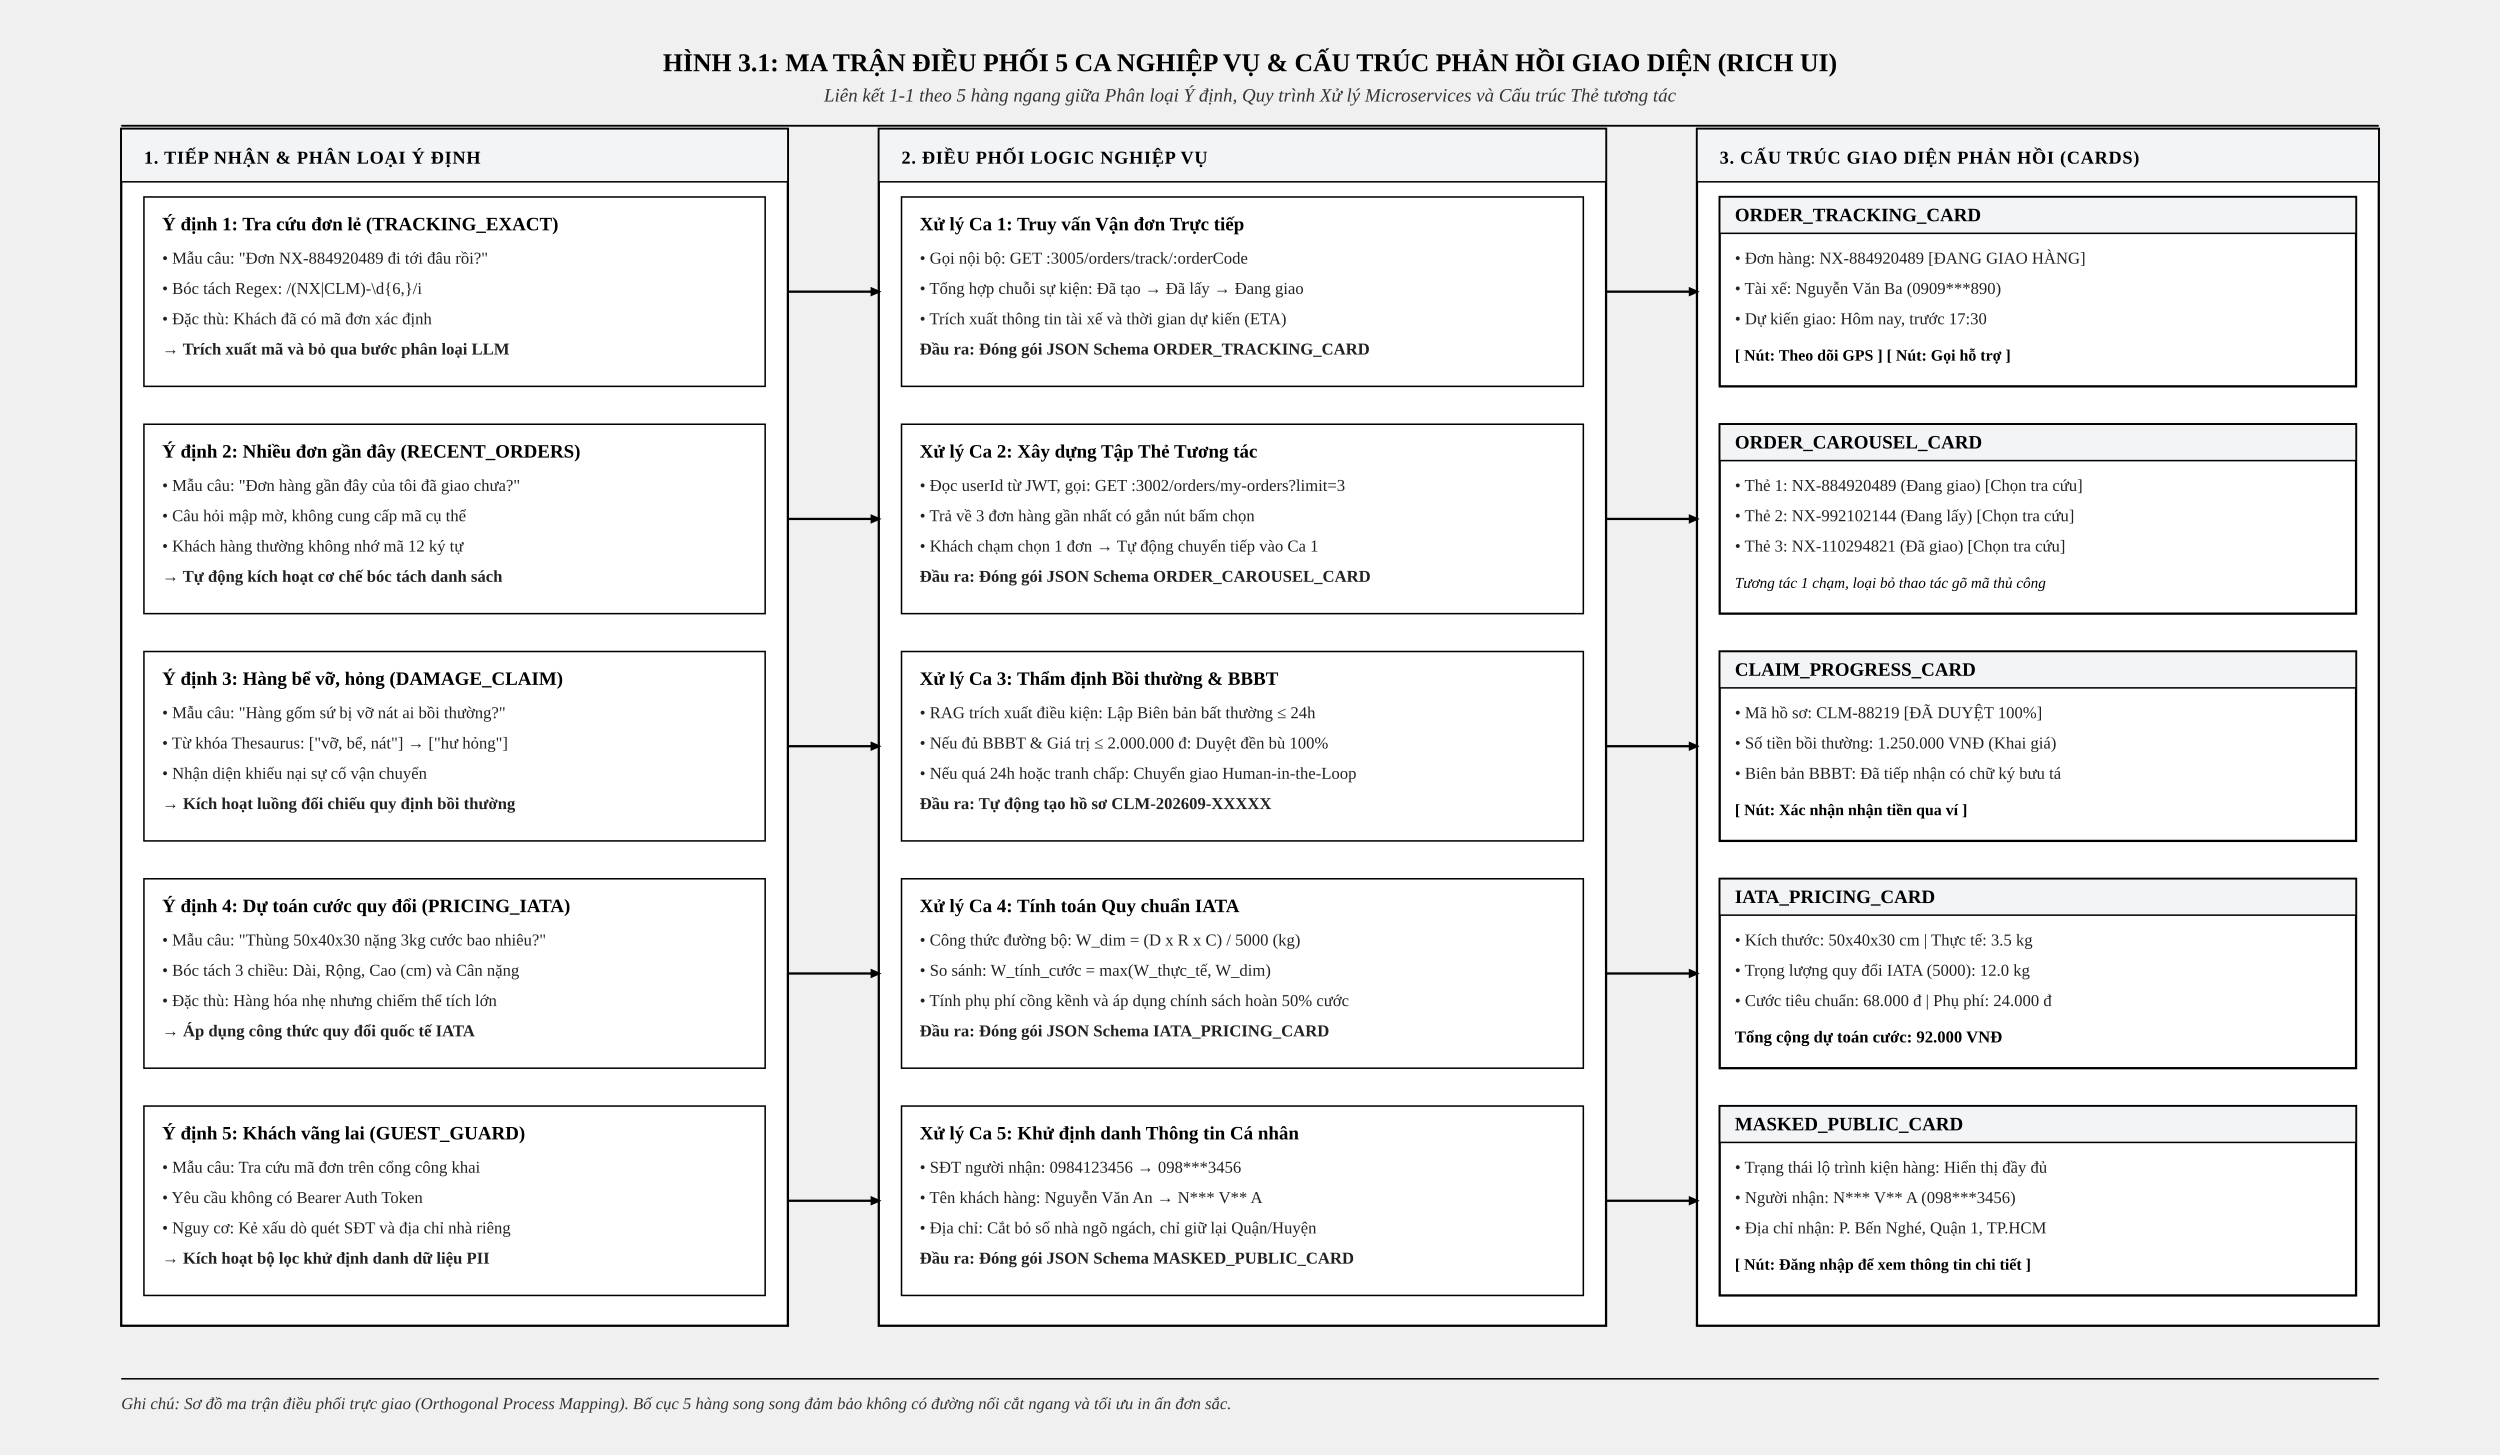
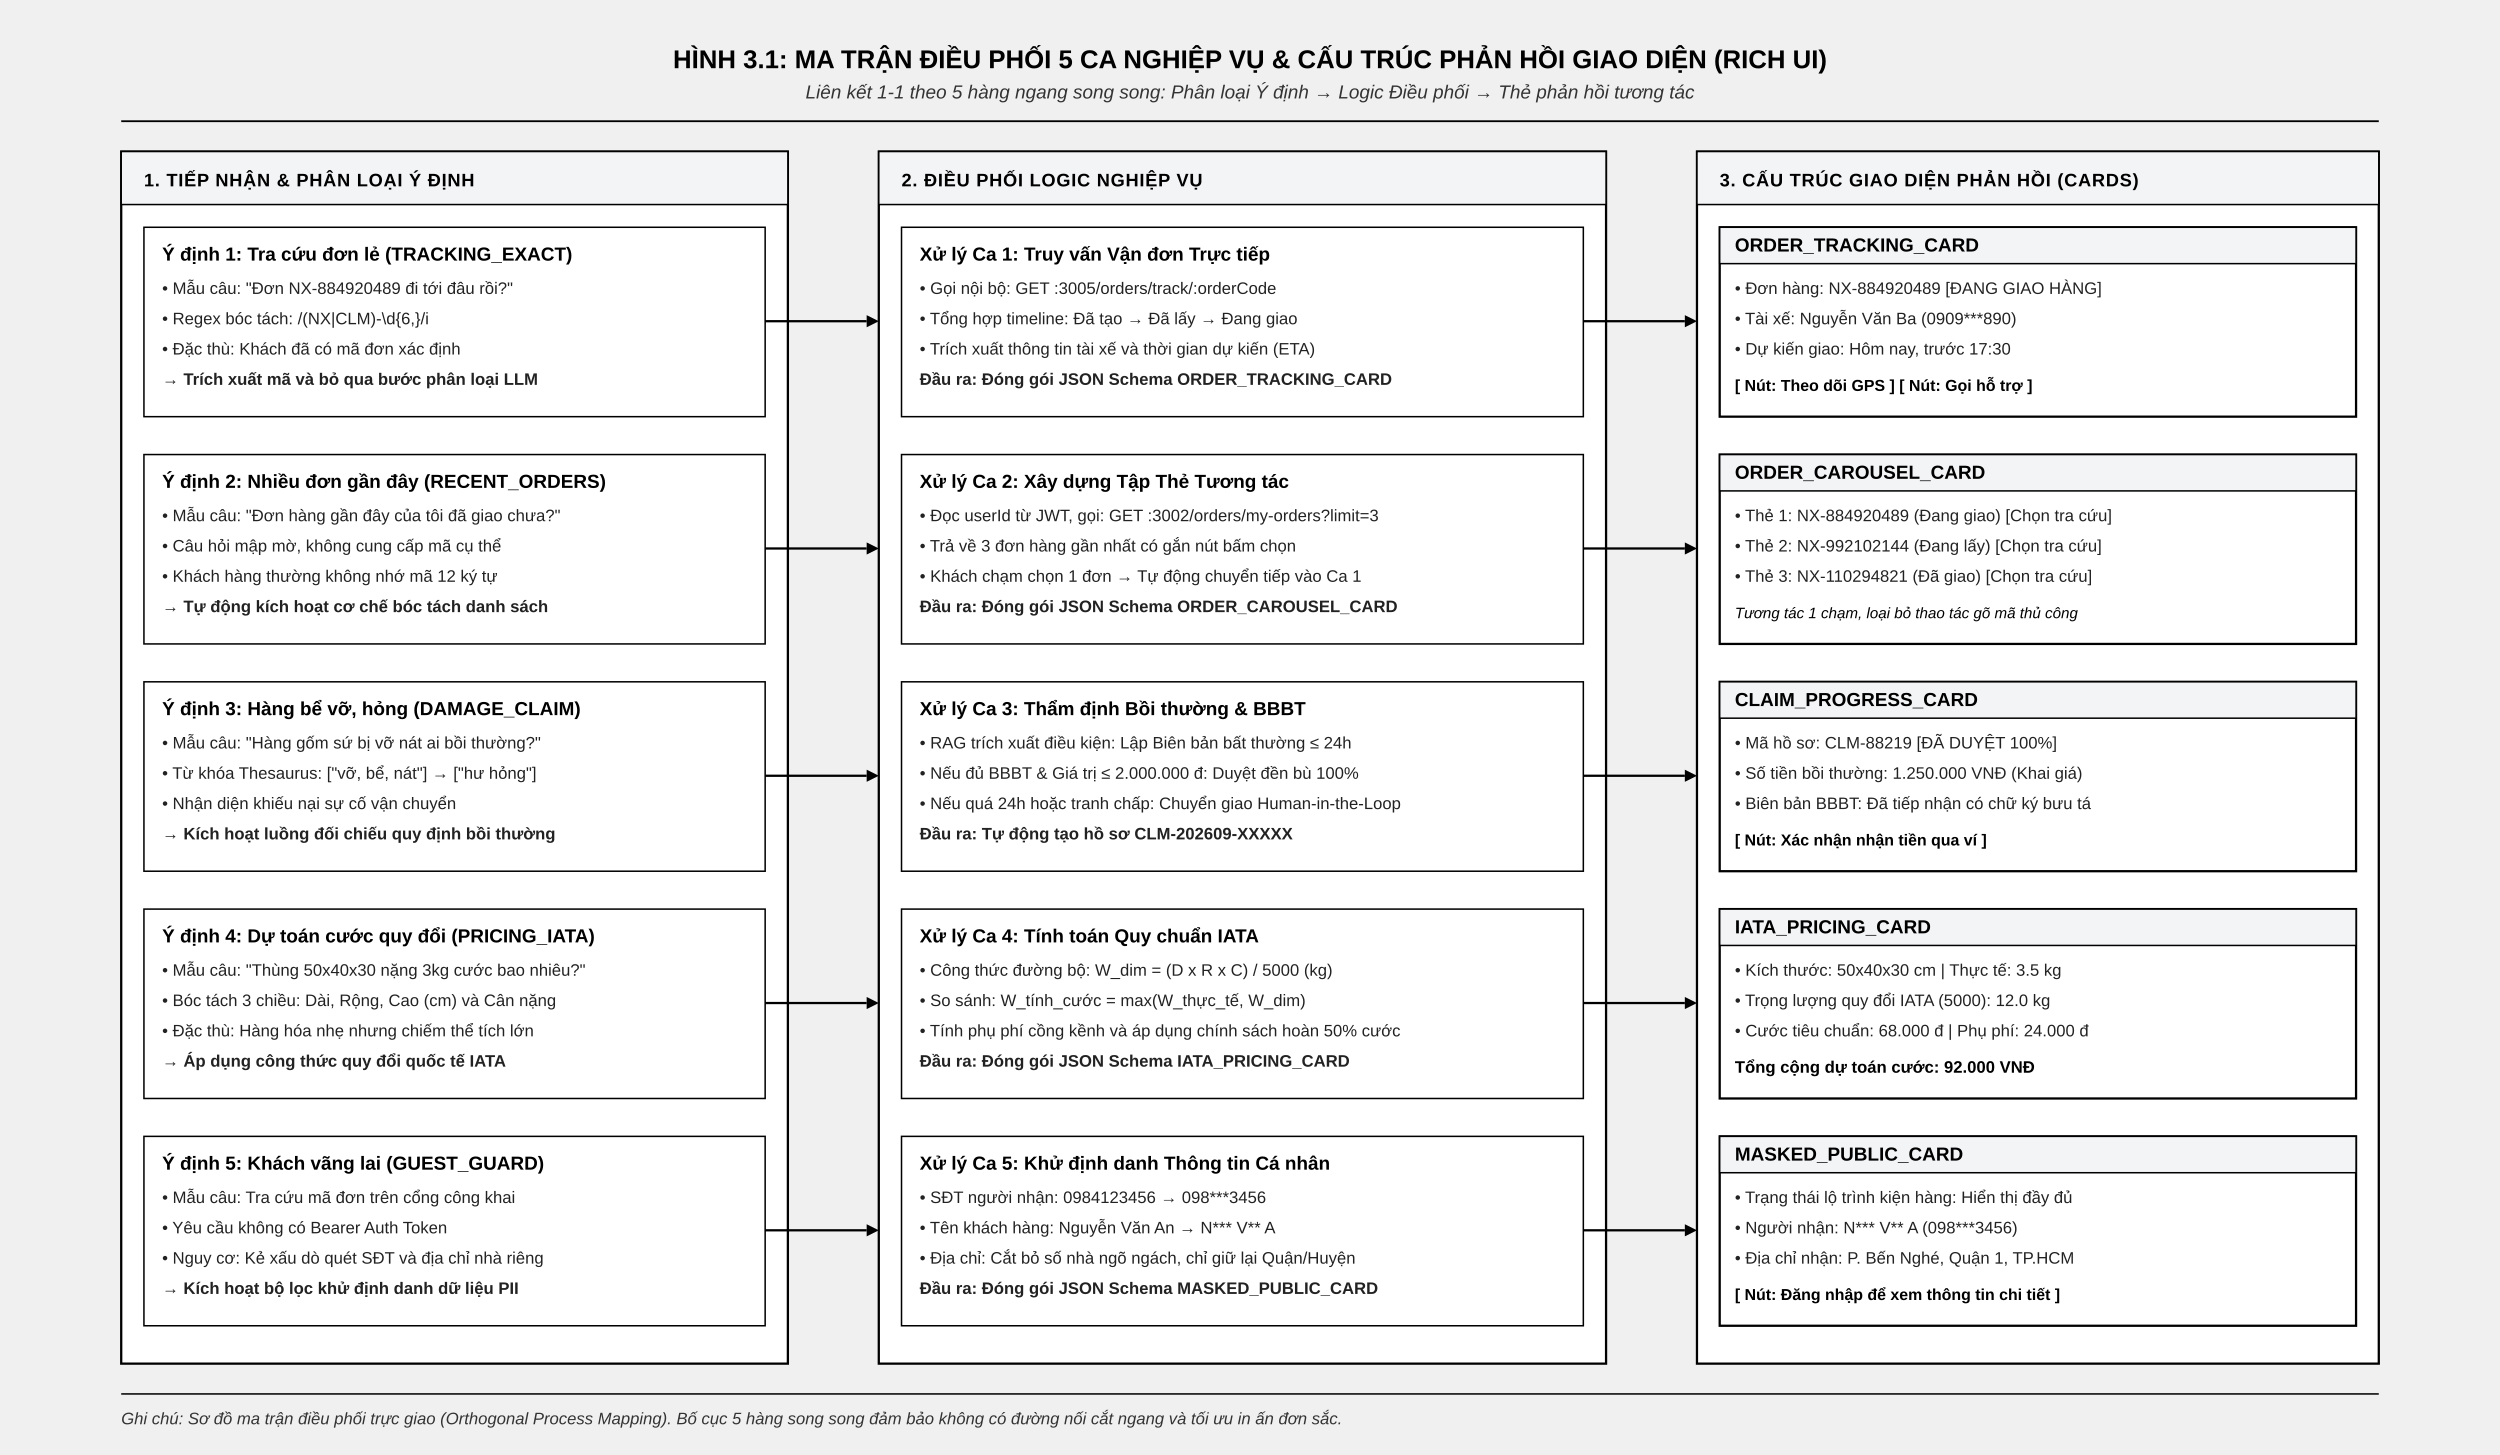
<svg xmlns="http://www.w3.org/2000/svg" viewBox="0 0 1650 960" width="1650" height="960" style="background:#FFFFFF;">
-   <defs>
-     <marker id="arrowM3" viewBox="0 0 10 10" refX="6" refY="5" markerWidth="6" markerHeight="6" orient="auto-start-reverse">
-       <path d="M 0 1.5 L 8 5 L 0 8.5 z" fill="#000000" />
-     </marker>
-   </defs>
  <style>
-     text { font-family: "Times New Roman", Times, serif; }
+     text { font-family: Arial, "Times New Roman", sans-serif; }
    .doc-title { font-size: 17px; font-weight: bold; fill: #000000; text-anchor: middle; }
    .doc-sub { font-size: 12.5px; font-style: italic; fill: #333333; text-anchor: middle; }
    .col-title { font-size: 12px; font-weight: bold; fill: #000000; text-transform: uppercase; letter-spacing: 0.5px; }
    .card-title { font-size: 12.5px; font-weight: bold; fill: #000000; }
-     .card-sub { font-size: 11px; fill: #222222; line-height: 1.35; }
+     .card-sub { font-size: 11px; fill: #222222; }
  </style>
-   <g id="Header" transform="translate(0, 25)">
-     <text x="825" y="22" class="doc-title">HÌNH 3.1: MA TRẬN ĐIỀU PHỐI 5 CA NGHIỆP VỤ &amp; CẤU TRÚC PHẢN HỒI GIAO DIỆN (RICH UI)</text>
-     <text x="825" y="42" class="doc-sub">Liên kết 1-1 theo 5 hàng ngang giữa Phân loại Ý định, Quy trình Xử lý Microservices và Cấu trúc Thẻ tương tác</text>
-     <line x1="80" y1="58" x2="1570" y2="58" stroke="#000000" stroke-width="1.2" />
+   <g id="Header">
+     <text x="825" y="45" class="doc-title">HÌNH 3.1: MA TRẬN ĐIỀU PHỐI 5 CA NGHIỆP VỤ &amp; CẤU TRÚC PHẢN HỒI GIAO DIỆN (RICH UI)</text>
+     <text x="825" y="65" class="doc-sub">Liên kết 1-1 theo 5 hàng ngang song song: Phân loại Ý định → Logic Điều phối → Thẻ phản hồi tương tác</text>
+     <line x1="80" y1="80" x2="1570" y2="80" stroke="#000000" stroke-width="1.2" />
  </g>
-   <g id="Col_1" transform="translate(80, 85)">
-     <rect x="0" y="0" width="440" height="790" fill="#FFFFFF" stroke="#000000" stroke-width="1.5" />
-     <rect x="0" y="0" width="440" height="35" fill="#F3F4F6" stroke="#000000" stroke-width="1" />
-     <text x="15" y="23" class="col-title">1. TIẾP NHẬN &amp; PHÂN LOẠI Ý ĐỊNH</text>
-     <g transform="translate(15, 45)">
-       <rect x="0" y="0" width="410" height="125" fill="#FFFFFF" stroke="#000000" stroke-width="1" />
-       <text x="12" y="22" class="card-title">Ý định 1: Tra cứu đơn lẻ (TRACKING_EXACT)</text>
-       <text x="12" y="44" class="card-sub">• Mẫu câu: "Đơn NX-884920489 đi tới đâu rồi?"</text>
-       <text x="12" y="64" class="card-sub">• Bóc tách Regex: /(NX|CLM)-\d{6,}/i</text>
-       <text x="12" y="84" class="card-sub">• Đặc thù: Khách đã có mã đơn xác định</text>
-       <text x="12" y="104" font-weight="bold" class="card-sub">→ Trích xuất mã và bỏ qua bước phân loại LLM</text>
-     </g>
-     <g transform="translate(15, 195)">
-       <rect x="0" y="0" width="410" height="125" fill="#FFFFFF" stroke="#000000" stroke-width="1" />
-       <text x="12" y="22" class="card-title">Ý định 2: Nhiều đơn gần đây (RECENT_ORDERS)</text>
-       <text x="12" y="44" class="card-sub">• Mẫu câu: "Đơn hàng gần đây của tôi đã giao chưa?"</text>
-       <text x="12" y="64" class="card-sub">• Câu hỏi mập mờ, không cung cấp mã cụ thể</text>
-       <text x="12" y="84" class="card-sub">• Khách hàng thường không nhớ mã 12 ký tự</text>
-       <text x="12" y="104" font-weight="bold" class="card-sub">→ Tự động kích hoạt cơ chế bóc tách danh sách</text>
-     </g>
-     <g transform="translate(15, 345)">
-       <rect x="0" y="0" width="410" height="125" fill="#FFFFFF" stroke="#000000" stroke-width="1" />
-       <text x="12" y="22" class="card-title">Ý định 3: Hàng bể vỡ, hỏng (DAMAGE_CLAIM)</text>
-       <text x="12" y="44" class="card-sub">• Mẫu câu: "Hàng gốm sứ bị vỡ nát ai bồi thường?"</text>
-       <text x="12" y="64" class="card-sub">• Từ khóa Thesaurus: ["vỡ, bể, nát"] → ["hư hỏng"]</text>
-       <text x="12" y="84" class="card-sub">• Nhận diện khiếu nại sự cố vận chuyển</text>
-       <text x="12" y="104" font-weight="bold" class="card-sub">→ Kích hoạt luồng đối chiếu quy định bồi thường</text>
-     </g>
-     <g transform="translate(15, 495)">
-       <rect x="0" y="0" width="410" height="125" fill="#FFFFFF" stroke="#000000" stroke-width="1" />
-       <text x="12" y="22" class="card-title">Ý định 4: Dự toán cước quy đổi (PRICING_IATA)</text>
-       <text x="12" y="44" class="card-sub">• Mẫu câu: "Thùng 50x40x30 nặng 3kg cước bao nhiêu?"</text>
-       <text x="12" y="64" class="card-sub">• Bóc tách 3 chiều: Dài, Rộng, Cao (cm) và Cân nặng</text>
-       <text x="12" y="84" class="card-sub">• Đặc thù: Hàng hóa nhẹ nhưng chiếm thể tích lớn</text>
-       <text x="12" y="104" font-weight="bold" class="card-sub">→ Áp dụng công thức quy đổi quốc tế IATA</text>
-     </g>
-     <g transform="translate(15, 645)">
-       <rect x="0" y="0" width="410" height="125" fill="#FFFFFF" stroke="#000000" stroke-width="1" />
-       <text x="12" y="22" class="card-title">Ý định 5: Khách vãng lai (GUEST_GUARD)</text>
-       <text x="12" y="44" class="card-sub">• Mẫu câu: Tra cứu mã đơn trên cổng công khai</text>
-       <text x="12" y="64" class="card-sub">• Yêu cầu không có Bearer Auth Token</text>
-       <text x="12" y="84" class="card-sub">• Nguy cơ: Kẻ xấu dò quét SĐT và địa chỉ nhà riêng</text>
-       <text x="12" y="104" font-weight="bold" class="card-sub">→ Kích hoạt bộ lọc khử định danh dữ liệu PII</text>
-     </g>
-   </g>
-   <g id="Col_2" transform="translate(580, 85)">
-     <rect x="0" y="0" width="480" height="790" fill="#FFFFFF" stroke="#000000" stroke-width="1.5" />
-     <rect x="0" y="0" width="480" height="35" fill="#F3F4F6" stroke="#000000" stroke-width="1" />
-     <text x="15" y="23" class="col-title">2. ĐIỀU PHỐI LOGIC NGHIỆP VỤ</text>
-     <g transform="translate(15, 45)">
-       <rect x="0" y="0" width="450" height="125" fill="#FFFFFF" stroke="#000000" stroke-width="1" />
-       <text x="12" y="22" class="card-title">Xử lý Ca 1: Truy vấn Vận đơn Trực tiếp</text>
-       <text x="12" y="44" class="card-sub">• Gọi nội bộ: GET :3005/orders/track/:orderCode</text>
-       <text x="12" y="64" class="card-sub">• Tổng hợp chuỗi sự kiện: Đã tạo → Đã lấy → Đang giao</text>
-       <text x="12" y="84" class="card-sub">• Trích xuất thông tin tài xế và thời gian dự kiến (ETA)</text>
-       <text x="12" y="104" font-weight="bold" class="card-sub">Đầu ra: Đóng gói JSON Schema ORDER_TRACKING_CARD</text>
-     </g>
-     <g transform="translate(15, 195)">
-       <rect x="0" y="0" width="450" height="125" fill="#FFFFFF" stroke="#000000" stroke-width="1" />
-       <text x="12" y="22" class="card-title">Xử lý Ca 2: Xây dựng Tập Thẻ Tương tác</text>
-       <text x="12" y="44" class="card-sub">• Đọc userId từ JWT, gọi: GET :3002/orders/my-orders?limit=3</text>
-       <text x="12" y="64" class="card-sub">• Trả về 3 đơn hàng gần nhất có gắn nút bấm chọn</text>
-       <text x="12" y="84" class="card-sub">• Khách chạm chọn 1 đơn → Tự động chuyển tiếp vào Ca 1</text>
-       <text x="12" y="104" font-weight="bold" class="card-sub">Đầu ra: Đóng gói JSON Schema ORDER_CAROUSEL_CARD</text>
-     </g>
-     <g transform="translate(15, 345)">
-       <rect x="0" y="0" width="450" height="125" fill="#FFFFFF" stroke="#000000" stroke-width="1" />
-       <text x="12" y="22" class="card-title">Xử lý Ca 3: Thẩm định Bồi thường &amp; BBBT</text>
-       <text x="12" y="44" class="card-sub">• RAG trích xuất điều kiện: Lập Biên bản bất thường ≤ 24h</text>
-       <text x="12" y="64" class="card-sub">• Nếu đủ BBBT &amp; Giá trị ≤ 2.000.000 đ: Duyệt đền bù 100%</text>
-       <text x="12" y="84" class="card-sub">• Nếu quá 24h hoặc tranh chấp: Chuyển giao Human-in-the-Loop</text>
-       <text x="12" y="104" font-weight="bold" class="card-sub">Đầu ra: Tự động tạo hồ sơ CLM-202609-XXXXX</text>
-     </g>
-     <g transform="translate(15, 495)">
-       <rect x="0" y="0" width="450" height="125" fill="#FFFFFF" stroke="#000000" stroke-width="1" />
-       <text x="12" y="22" class="card-title">Xử lý Ca 4: Tính toán Quy chuẩn IATA</text>
-       <text x="12" y="44" class="card-sub">• Công thức đường bộ: W_dim = (D x R x C) / 5000 (kg)</text>
-       <text x="12" y="64" class="card-sub">• So sánh: W_tính_cước = max(W_thực_tế, W_dim)</text>
-       <text x="12" y="84" class="card-sub">• Tính phụ phí cồng kềnh và áp dụng chính sách hoàn 50% cước</text>
-       <text x="12" y="104" font-weight="bold" class="card-sub">Đầu ra: Đóng gói JSON Schema IATA_PRICING_CARD</text>
-     </g>
-     <g transform="translate(15, 645)">
-       <rect x="0" y="0" width="450" height="125" fill="#FFFFFF" stroke="#000000" stroke-width="1" />
-       <text x="12" y="22" class="card-title">Xử lý Ca 5: Khử định danh Thông tin Cá nhân</text>
-       <text x="12" y="44" class="card-sub">• SĐT người nhận: 0984123456 → 098***3456</text>
-       <text x="12" y="64" class="card-sub">• Tên khách hàng: Nguyễn Văn An → N*** V** A</text>
-       <text x="12" y="84" class="card-sub">• Địa chỉ: Cắt bỏ số nhà ngõ ngách, chỉ giữ lại Quận/Huyện</text>
-       <text x="12" y="104" font-weight="bold" class="card-sub">Đầu ra: Đóng gói JSON Schema MASKED_PUBLIC_CARD</text>
-     </g>
-   </g>
-   <g id="Col_3" transform="translate(1120, 85)">
-     <rect x="0" y="0" width="450" height="790" fill="#FFFFFF" stroke="#000000" stroke-width="1.5" />
-     <rect x="0" y="0" width="450" height="35" fill="#F3F4F6" stroke="#000000" stroke-width="1" />
-     <text x="15" y="23" class="col-title">3. CẤU TRÚC GIAO DIỆN PHẢN HỒI (CARDS)</text>
-     <g transform="translate(15, 45)">
-       <rect x="0" y="0" width="420" height="125" fill="#FFFFFF" stroke="#000000" stroke-width="1.5" />
-       <rect x="0" y="0" width="420" height="24" fill="#F3F4F6" stroke="#000000" stroke-width="1" />
-       <text x="10" y="16" class="card-title">ORDER_TRACKING_CARD</text>
-       <text x="10" y="44" class="card-sub">• Đơn hàng: NX-884920489 [ĐANG GIAO HÀNG]</text>
-       <text x="10" y="64" class="card-sub">• Tài xế: Nguyễn Văn Ba (0909***890)</text>
-       <text x="10" y="84" class="card-sub">• Dự kiến giao: Hôm nay, trước 17:30</text>
-       <text x="10" y="108" font-size="10.5" font-weight="bold">[ Nút: Theo dõi GPS ]   [ Nút: Gọi hỗ trợ ]</text>
-     </g>
-     <g transform="translate(15, 195)">
-       <rect x="0" y="0" width="420" height="125" fill="#FFFFFF" stroke="#000000" stroke-width="1.5" />
-       <rect x="0" y="0" width="420" height="24" fill="#F3F4F6" stroke="#000000" stroke-width="1" />
-       <text x="10" y="16" class="card-title">ORDER_CAROUSEL_CARD</text>
-       <text x="10" y="44" class="card-sub">• Thẻ 1: NX-884920489 (Đang giao) [Chọn tra cứu]</text>
-       <text x="10" y="64" class="card-sub">• Thẻ 2: NX-992102144 (Đang lấy) [Chọn tra cứu]</text>
-       <text x="10" y="84" class="card-sub">• Thẻ 3: NX-110294821 (Đã giao) [Chọn tra cứu]</text>
-       <text x="10" y="108" font-size="10" font-style="italic">Tương tác 1 chạm, loại bỏ thao tác gõ mã thủ công</text>
-     </g>
-     <g transform="translate(15, 345)">
-       <rect x="0" y="0" width="420" height="125" fill="#FFFFFF" stroke="#000000" stroke-width="1.5" />
-       <rect x="0" y="0" width="420" height="24" fill="#F3F4F6" stroke="#000000" stroke-width="1" />
-       <text x="10" y="16" class="card-title">CLAIM_PROGRESS_CARD</text>
-       <text x="10" y="44" class="card-sub">• Mã hồ sơ: CLM-88219 [ĐÃ DUYỆT 100%]</text>
-       <text x="10" y="64" class="card-sub">• Số tiền bồi thường: 1.250.000 VNĐ (Khai giá)</text>
-       <text x="10" y="84" class="card-sub">• Biên bản BBBT: Đã tiếp nhận có chữ ký bưu tá</text>
-       <text x="10" y="108" font-size="10.5" font-weight="bold">[ Nút: Xác nhận nhận tiền qua ví ]</text>
-     </g>
-     <g transform="translate(15, 495)">
-       <rect x="0" y="0" width="420" height="125" fill="#FFFFFF" stroke="#000000" stroke-width="1.5" />
-       <rect x="0" y="0" width="420" height="24" fill="#F3F4F6" stroke="#000000" stroke-width="1" />
-       <text x="10" y="16" class="card-title">IATA_PRICING_CARD</text>
-       <text x="10" y="44" class="card-sub">• Kích thước: 50x40x30 cm | Thực tế: 3.5 kg</text>
-       <text x="10" y="64" class="card-sub">• Trọng lượng quy đổi IATA (5000): 12.0 kg</text>
-       <text x="10" y="84" class="card-sub">• Cước tiêu chuẩn: 68.000 đ | Phụ phí: 24.000 đ</text>
-       <text x="10" y="108" font-size="11" font-weight="bold">Tổng cộng dự toán cước: 92.000 VNĐ</text>
-     </g>
-     <g transform="translate(15, 645)">
-       <rect x="0" y="0" width="420" height="125" fill="#FFFFFF" stroke="#000000" stroke-width="1.5" />
-       <rect x="0" y="0" width="420" height="24" fill="#F3F4F6" stroke="#000000" stroke-width="1" />
-       <text x="10" y="16" class="card-title">MASKED_PUBLIC_CARD</text>
-       <text x="10" y="44" class="card-sub">• Trạng thái lộ trình kiện hàng: Hiển thị đầy đủ</text>
-       <text x="10" y="64" class="card-sub">• Người nhận: N*** V** A (098***3456)</text>
-       <text x="10" y="84" class="card-sub">• Địa chỉ nhận: P. Bến Nghé, Quận 1, TP.HCM</text>
-       <text x="10" y="108" font-size="10.5" font-weight="bold">[ Nút: Đăng nhập để xem thông tin chi tiết ]</text>
-     </g>
-   </g>
-   <path d="M 520 192.5 L 580 192.5" fill="none" stroke="#000000" stroke-width="1.5" marker-end="url(#arrowM3)" />
-   <path d="M 1060 192.5 L 1120 192.5" fill="none" stroke="#000000" stroke-width="1.5" marker-end="url(#arrowM3)" />
-   <path d="M 520 342.5 L 580 342.5" fill="none" stroke="#000000" stroke-width="1.5" marker-end="url(#arrowM3)" />
-   <path d="M 1060 342.5 L 1120 342.5" fill="none" stroke="#000000" stroke-width="1.5" marker-end="url(#arrowM3)" />
-   <path d="M 520 492.5 L 580 492.5" fill="none" stroke="#000000" stroke-width="1.5" marker-end="url(#arrowM3)" />
-   <path d="M 1060 492.5 L 1120 492.5" fill="none" stroke="#000000" stroke-width="1.5" marker-end="url(#arrowM3)" />
-   <path d="M 520 642.5 L 580 642.5" fill="none" stroke="#000000" stroke-width="1.5" marker-end="url(#arrowM3)" />
-   <path d="M 1060 642.5 L 1120 642.5" fill="none" stroke="#000000" stroke-width="1.5" marker-end="url(#arrowM3)" />
-   <path d="M 520 792.5 L 580 792.5" fill="none" stroke="#000000" stroke-width="1.5" marker-end="url(#arrowM3)" />
-   <path d="M 1060 792.5 L 1120 792.5" fill="none" stroke="#000000" stroke-width="1.5" marker-end="url(#arrowM3)" />
-   <g id="Footer" transform="translate(80, 910)">
-     <line x1="0" y1="0" x2="1490" y2="0" stroke="#000000" stroke-width="1" />
-     <text x="0" y="20" font-size="11" font-style="italic" fill="#333333">
+   <rect x="80" y="100" width="440" height="800" fill="#FFFFFF" stroke="#000000" stroke-width="1.5" />
+   <rect x="80" y="100" width="440" height="35" fill="#F3F4F6" stroke="#000000" stroke-width="1" />
+   <text x="95" y="123" class="col-title">1. TIẾP NHẬN &amp; PHÂN LOẠI Ý ĐỊNH</text>
+   <rect x="580" y="100" width="480" height="800" fill="#FFFFFF" stroke="#000000" stroke-width="1.5" />
+   <rect x="580" y="100" width="480" height="35" fill="#F3F4F6" stroke="#000000" stroke-width="1" />
+   <text x="595" y="123" class="col-title">2. ĐIỀU PHỐI LOGIC NGHIỆP VỤ</text>
+   <rect x="1120" y="100" width="450" height="800" fill="#FFFFFF" stroke="#000000" stroke-width="1.5" />
+   <rect x="1120" y="100" width="450" height="35" fill="#F3F4F6" stroke="#000000" stroke-width="1" />
+   <text x="1135" y="123" class="col-title">3. CẤU TRÚC GIAO DIỆN PHẢN HỒI (CARDS)</text>
+   <rect x="95" y="150" width="410" height="125" fill="#FFFFFF" stroke="#000000" stroke-width="1" />
+   <text x="107" y="172" class="card-title">Ý định 1: Tra cứu đơn lẻ (TRACKING_EXACT)</text>
+   <text x="107" y="194" class="card-sub">• Mẫu câu: "Đơn NX-884920489 đi tới đâu rồi?"</text>
+   <text x="107" y="214" class="card-sub">• Regex bóc tách: /(NX|CLM)-\d{6,}/i</text>
+   <text x="107" y="234" class="card-sub">• Đặc thù: Khách đã có mã đơn xác định</text>
+   <text x="107" y="254" font-weight="bold" class="card-sub">→ Trích xuất mã và bỏ qua bước phân loại LLM</text>
+   <line x1="505" y1="212" x2="572" y2="212" stroke="#000000" stroke-width="1.5" />
+   <polygon points="572,208 580,212 572,216" fill="#000000" />
+   <rect x="595" y="150" width="450" height="125" fill="#FFFFFF" stroke="#000000" stroke-width="1" />
+   <text x="607" y="172" class="card-title">Xử lý Ca 1: Truy vấn Vận đơn Trực tiếp</text>
+   <text x="607" y="194" class="card-sub">• Gọi nội bộ: GET :3005/orders/track/:orderCode</text>
+   <text x="607" y="214" class="card-sub">• Tổng hợp timeline: Đã tạo → Đã lấy → Đang giao</text>
+   <text x="607" y="234" class="card-sub">• Trích xuất thông tin tài xế và thời gian dự kiến (ETA)</text>
+   <text x="607" y="254" font-weight="bold" class="card-sub">Đầu ra: Đóng gói JSON Schema ORDER_TRACKING_CARD</text>
+   <line x1="1045" y1="212" x2="1112" y2="212" stroke="#000000" stroke-width="1.5" />
+   <polygon points="1112,208 1120,212 1112,216" fill="#000000" />
+   <rect x="1135" y="150" width="420" height="125" fill="#FFFFFF" stroke="#000000" stroke-width="1.5" />
+   <rect x="1135" y="150" width="420" height="24" fill="#F3F4F6" stroke="#000000" stroke-width="1" />
+   <text x="1145" y="166" class="card-title">ORDER_TRACKING_CARD</text>
+   <text x="1145" y="194" class="card-sub">• Đơn hàng: NX-884920489 [ĐANG GIAO HÀNG]</text>
+   <text x="1145" y="214" class="card-sub">• Tài xế: Nguyễn Văn Ba (0909***890)</text>
+   <text x="1145" y="234" class="card-sub">• Dự kiến giao: Hôm nay, trước 17:30</text>
+   <text x="1145" y="258" font-size="10.5" font-weight="bold">[ Nút: Theo dõi GPS ]   [ Nút: Gọi hỗ trợ ]</text>
+   <rect x="95" y="300" width="410" height="125" fill="#FFFFFF" stroke="#000000" stroke-width="1" />
+   <text x="107" y="322" class="card-title">Ý định 2: Nhiều đơn gần đây (RECENT_ORDERS)</text>
+   <text x="107" y="344" class="card-sub">• Mẫu câu: "Đơn hàng gần đây của tôi đã giao chưa?"</text>
+   <text x="107" y="364" class="card-sub">• Câu hỏi mập mờ, không cung cấp mã cụ thể</text>
+   <text x="107" y="384" class="card-sub">• Khách hàng thường không nhớ mã 12 ký tự</text>
+   <text x="107" y="404" font-weight="bold" class="card-sub">→ Tự động kích hoạt cơ chế bóc tách danh sách</text>
+   <line x1="505" y1="362" x2="572" y2="362" stroke="#000000" stroke-width="1.5" />
+   <polygon points="572,358 580,362 572,366" fill="#000000" />
+   <rect x="595" y="300" width="450" height="125" fill="#FFFFFF" stroke="#000000" stroke-width="1" />
+   <text x="607" y="322" class="card-title">Xử lý Ca 2: Xây dựng Tập Thẻ Tương tác</text>
+   <text x="607" y="344" class="card-sub">• Đọc userId từ JWT, gọi: GET :3002/orders/my-orders?limit=3</text>
+   <text x="607" y="364" class="card-sub">• Trả về 3 đơn hàng gần nhất có gắn nút bấm chọn</text>
+   <text x="607" y="384" class="card-sub">• Khách chạm chọn 1 đơn → Tự động chuyển tiếp vào Ca 1</text>
+   <text x="607" y="404" font-weight="bold" class="card-sub">Đầu ra: Đóng gói JSON Schema ORDER_CAROUSEL_CARD</text>
+   <line x1="1045" y1="362" x2="1112" y2="362" stroke="#000000" stroke-width="1.5" />
+   <polygon points="1112,358 1120,362 1112,366" fill="#000000" />
+   <rect x="1135" y="300" width="420" height="125" fill="#FFFFFF" stroke="#000000" stroke-width="1.5" />
+   <rect x="1135" y="300" width="420" height="24" fill="#F3F4F6" stroke="#000000" stroke-width="1" />
+   <text x="1145" y="316" class="card-title">ORDER_CAROUSEL_CARD</text>
+   <text x="1145" y="344" class="card-sub">• Thẻ 1: NX-884920489 (Đang giao) [Chọn tra cứu]</text>
+   <text x="1145" y="364" class="card-sub">• Thẻ 2: NX-992102144 (Đang lấy) [Chọn tra cứu]</text>
+   <text x="1145" y="384" class="card-sub">• Thẻ 3: NX-110294821 (Đã giao) [Chọn tra cứu]</text>
+   <text x="1145" y="408" font-size="10" font-style="italic">Tương tác 1 chạm, loại bỏ thao tác gõ mã thủ công</text>
+   <rect x="95" y="450" width="410" height="125" fill="#FFFFFF" stroke="#000000" stroke-width="1" />
+   <text x="107" y="472" class="card-title">Ý định 3: Hàng bể vỡ, hỏng (DAMAGE_CLAIM)</text>
+   <text x="107" y="494" class="card-sub">• Mẫu câu: "Hàng gốm sứ bị vỡ nát ai bồi thường?"</text>
+   <text x="107" y="514" class="card-sub">• Từ khóa Thesaurus: ["vỡ, bể, nát"] → ["hư hỏng"]</text>
+   <text x="107" y="534" class="card-sub">• Nhận diện khiếu nại sự cố vận chuyển</text>
+   <text x="107" y="554" font-weight="bold" class="card-sub">→ Kích hoạt luồng đối chiếu quy định bồi thường</text>
+   <line x1="505" y1="512" x2="572" y2="512" stroke="#000000" stroke-width="1.5" />
+   <polygon points="572,508 580,512 572,516" fill="#000000" />
+   <rect x="595" y="450" width="450" height="125" fill="#FFFFFF" stroke="#000000" stroke-width="1" />
+   <text x="607" y="472" class="card-title">Xử lý Ca 3: Thẩm định Bồi thường &amp; BBBT</text>
+   <text x="607" y="494" class="card-sub">• RAG trích xuất điều kiện: Lập Biên bản bất thường ≤ 24h</text>
+   <text x="607" y="514" class="card-sub">• Nếu đủ BBBT &amp; Giá trị ≤ 2.000.000 đ: Duyệt đền bù 100%</text>
+   <text x="607" y="534" class="card-sub">• Nếu quá 24h hoặc tranh chấp: Chuyển giao Human-in-the-Loop</text>
+   <text x="607" y="554" font-weight="bold" class="card-sub">Đầu ra: Tự động tạo hồ sơ CLM-202609-XXXXX</text>
+   <line x1="1045" y1="512" x2="1112" y2="512" stroke="#000000" stroke-width="1.5" />
+   <polygon points="1112,508 1120,512 1112,516" fill="#000000" />
+   <rect x="1135" y="450" width="420" height="125" fill="#FFFFFF" stroke="#000000" stroke-width="1.5" />
+   <rect x="1135" y="450" width="420" height="24" fill="#F3F4F6" stroke="#000000" stroke-width="1" />
+   <text x="1145" y="466" class="card-title">CLAIM_PROGRESS_CARD</text>
+   <text x="1145" y="494" class="card-sub">• Mã hồ sơ: CLM-88219 [ĐÃ DUYỆT 100%]</text>
+   <text x="1145" y="514" class="card-sub">• Số tiền bồi thường: 1.250.000 VNĐ (Khai giá)</text>
+   <text x="1145" y="534" class="card-sub">• Biên bản BBBT: Đã tiếp nhận có chữ ký bưu tá</text>
+   <text x="1145" y="558" font-size="10.5" font-weight="bold">[ Nút: Xác nhận nhận tiền qua ví ]</text>
+   <rect x="95" y="600" width="410" height="125" fill="#FFFFFF" stroke="#000000" stroke-width="1" />
+   <text x="107" y="622" class="card-title">Ý định 4: Dự toán cước quy đổi (PRICING_IATA)</text>
+   <text x="107" y="644" class="card-sub">• Mẫu câu: "Thùng 50x40x30 nặng 3kg cước bao nhiêu?"</text>
+   <text x="107" y="664" class="card-sub">• Bóc tách 3 chiều: Dài, Rộng, Cao (cm) và Cân nặng</text>
+   <text x="107" y="684" class="card-sub">• Đặc thù: Hàng hóa nhẹ nhưng chiếm thể tích lớn</text>
+   <text x="107" y="704" font-weight="bold" class="card-sub">→ Áp dụng công thức quy đổi quốc tế IATA</text>
+   <line x1="505" y1="662" x2="572" y2="662" stroke="#000000" stroke-width="1.5" />
+   <polygon points="572,658 580,662 572,666" fill="#000000" />
+   <rect x="595" y="600" width="450" height="125" fill="#FFFFFF" stroke="#000000" stroke-width="1" />
+   <text x="607" y="622" class="card-title">Xử lý Ca 4: Tính toán Quy chuẩn IATA</text>
+   <text x="607" y="644" class="card-sub">• Công thức đường bộ: W_dim = (D x R x C) / 5000 (kg)</text>
+   <text x="607" y="664" class="card-sub">• So sánh: W_tính_cước = max(W_thực_tế, W_dim)</text>
+   <text x="607" y="684" class="card-sub">• Tính phụ phí cồng kềnh và áp dụng chính sách hoàn 50% cước</text>
+   <text x="607" y="704" font-weight="bold" class="card-sub">Đầu ra: Đóng gói JSON Schema IATA_PRICING_CARD</text>
+   <line x1="1045" y1="662" x2="1112" y2="662" stroke="#000000" stroke-width="1.5" />
+   <polygon points="1112,658 1120,662 1112,666" fill="#000000" />
+   <rect x="1135" y="600" width="420" height="125" fill="#FFFFFF" stroke="#000000" stroke-width="1.5" />
+   <rect x="1135" y="600" width="420" height="24" fill="#F3F4F6" stroke="#000000" stroke-width="1" />
+   <text x="1145" y="616" class="card-title">IATA_PRICING_CARD</text>
+   <text x="1145" y="644" class="card-sub">• Kích thước: 50x40x30 cm | Thực tế: 3.5 kg</text>
+   <text x="1145" y="664" class="card-sub">• Trọng lượng quy đổi IATA (5000): 12.0 kg</text>
+   <text x="1145" y="684" class="card-sub">• Cước tiêu chuẩn: 68.000 đ | Phụ phí: 24.000 đ</text>
+   <text x="1145" y="708" font-size="11" font-weight="bold">Tổng cộng dự toán cước: 92.000 VNĐ</text>
+   <rect x="95" y="750" width="410" height="125" fill="#FFFFFF" stroke="#000000" stroke-width="1" />
+   <text x="107" y="772" class="card-title">Ý định 5: Khách vãng lai (GUEST_GUARD)</text>
+   <text x="107" y="794" class="card-sub">• Mẫu câu: Tra cứu mã đơn trên cổng công khai</text>
+   <text x="107" y="814" class="card-sub">• Yêu cầu không có Bearer Auth Token</text>
+   <text x="107" y="834" class="card-sub">• Nguy cơ: Kẻ xấu dò quét SĐT và địa chỉ nhà riêng</text>
+   <text x="107" y="854" font-weight="bold" class="card-sub">→ Kích hoạt bộ lọc khử định danh dữ liệu PII</text>
+   <line x1="505" y1="812" x2="572" y2="812" stroke="#000000" stroke-width="1.5" />
+   <polygon points="572,808 580,812 572,816" fill="#000000" />
+   <rect x="595" y="750" width="450" height="125" fill="#FFFFFF" stroke="#000000" stroke-width="1" />
+   <text x="607" y="772" class="card-title">Xử lý Ca 5: Khử định danh Thông tin Cá nhân</text>
+   <text x="607" y="794" class="card-sub">• SĐT người nhận: 0984123456 → 098***3456</text>
+   <text x="607" y="814" class="card-sub">• Tên khách hàng: Nguyễn Văn An → N*** V** A</text>
+   <text x="607" y="834" class="card-sub">• Địa chỉ: Cắt bỏ số nhà ngõ ngách, chỉ giữ lại Quận/Huyện</text>
+   <text x="607" y="854" font-weight="bold" class="card-sub">Đầu ra: Đóng gói JSON Schema MASKED_PUBLIC_CARD</text>
+   <line x1="1045" y1="812" x2="1112" y2="812" stroke="#000000" stroke-width="1.5" />
+   <polygon points="1112,808 1120,812 1112,816" fill="#000000" />
+   <rect x="1135" y="750" width="420" height="125" fill="#FFFFFF" stroke="#000000" stroke-width="1.5" />
+   <rect x="1135" y="750" width="420" height="24" fill="#F3F4F6" stroke="#000000" stroke-width="1" />
+   <text x="1145" y="766" class="card-title">MASKED_PUBLIC_CARD</text>
+   <text x="1145" y="794" class="card-sub">• Trạng thái lộ trình kiện hàng: Hiển thị đầy đủ</text>
+   <text x="1145" y="814" class="card-sub">• Người nhận: N*** V** A (098***3456)</text>
+   <text x="1145" y="834" class="card-sub">• Địa chỉ nhận: P. Bến Nghé, Quận 1, TP.HCM</text>
+   <text x="1145" y="858" font-size="10.5" font-weight="bold">[ Nút: Đăng nhập để xem thông tin chi tiết ]</text>
+   <g id="Footer">
+     <line x1="80" y1="920" x2="1570" y2="920" stroke="#000000" stroke-width="1" />
+     <text x="80" y="940" font-size="11" font-style="italic" fill="#333333">
      Ghi chú: Sơ đồ ma trận điều phối trực giao (Orthogonal Process Mapping). Bố cục 5 hàng song song đảm bảo không có đường nối cắt ngang và tối ưu in ấn đơn sắc.
    </text>
  </g>
</svg>
